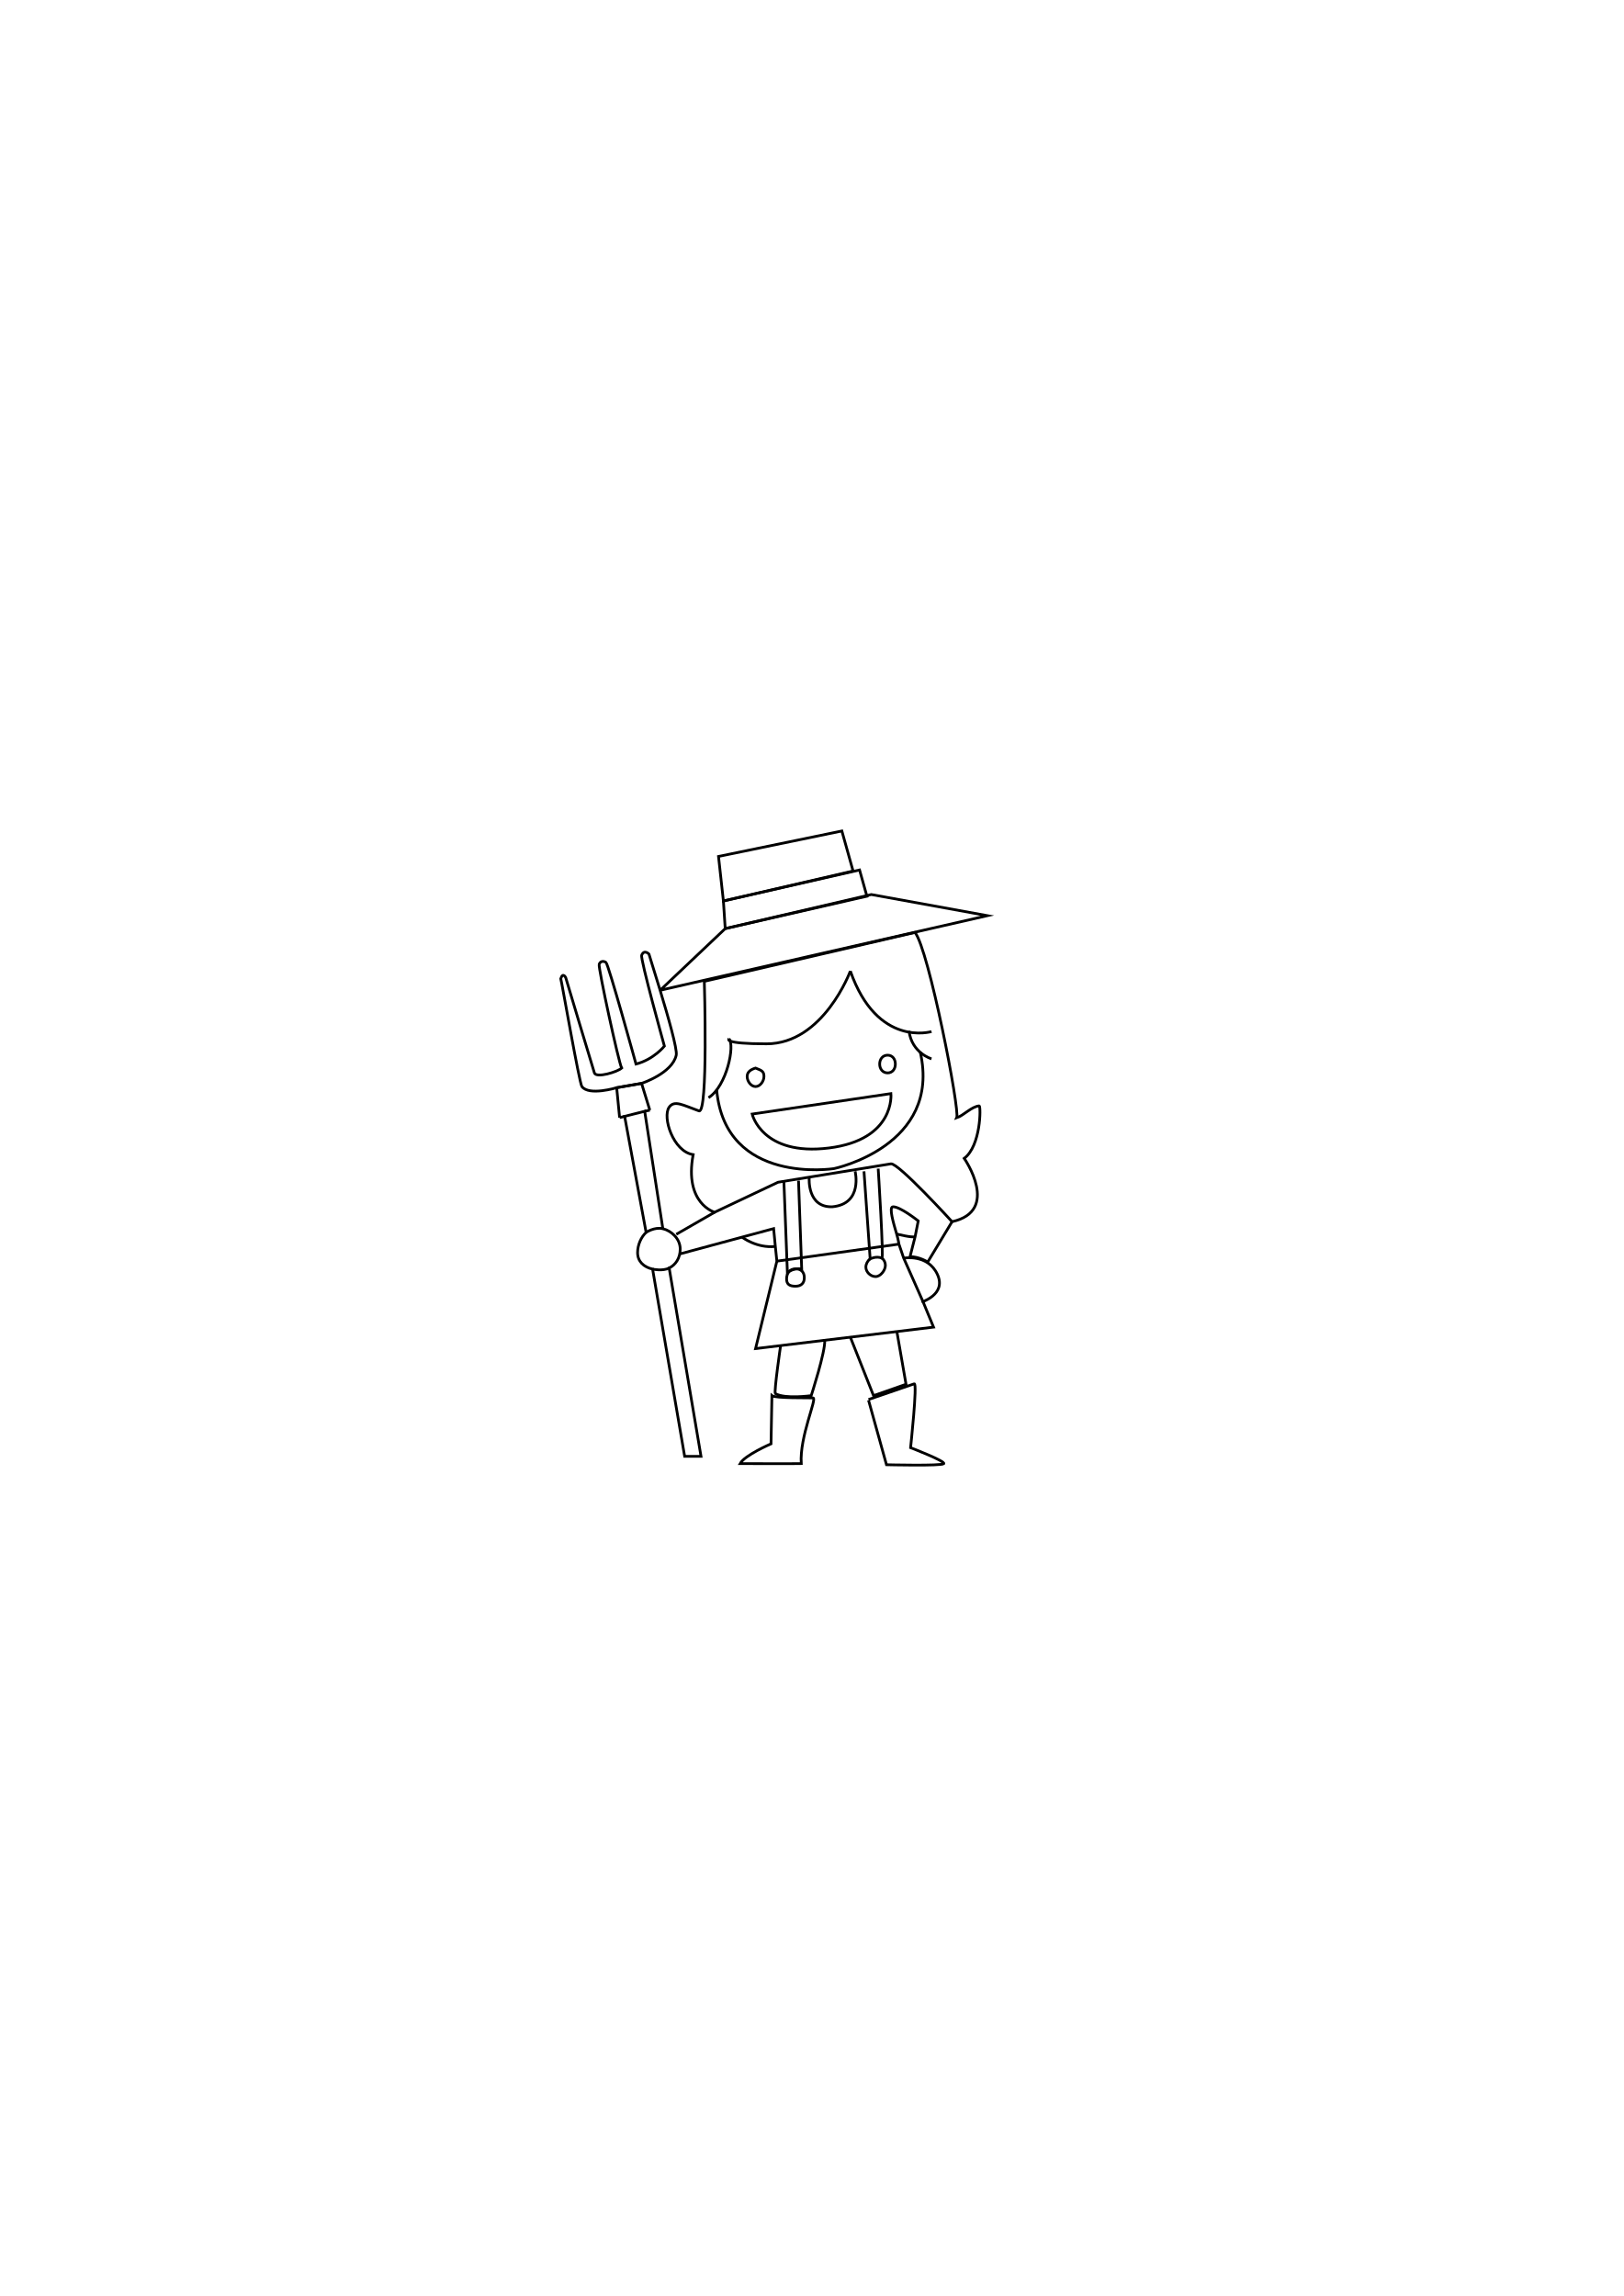
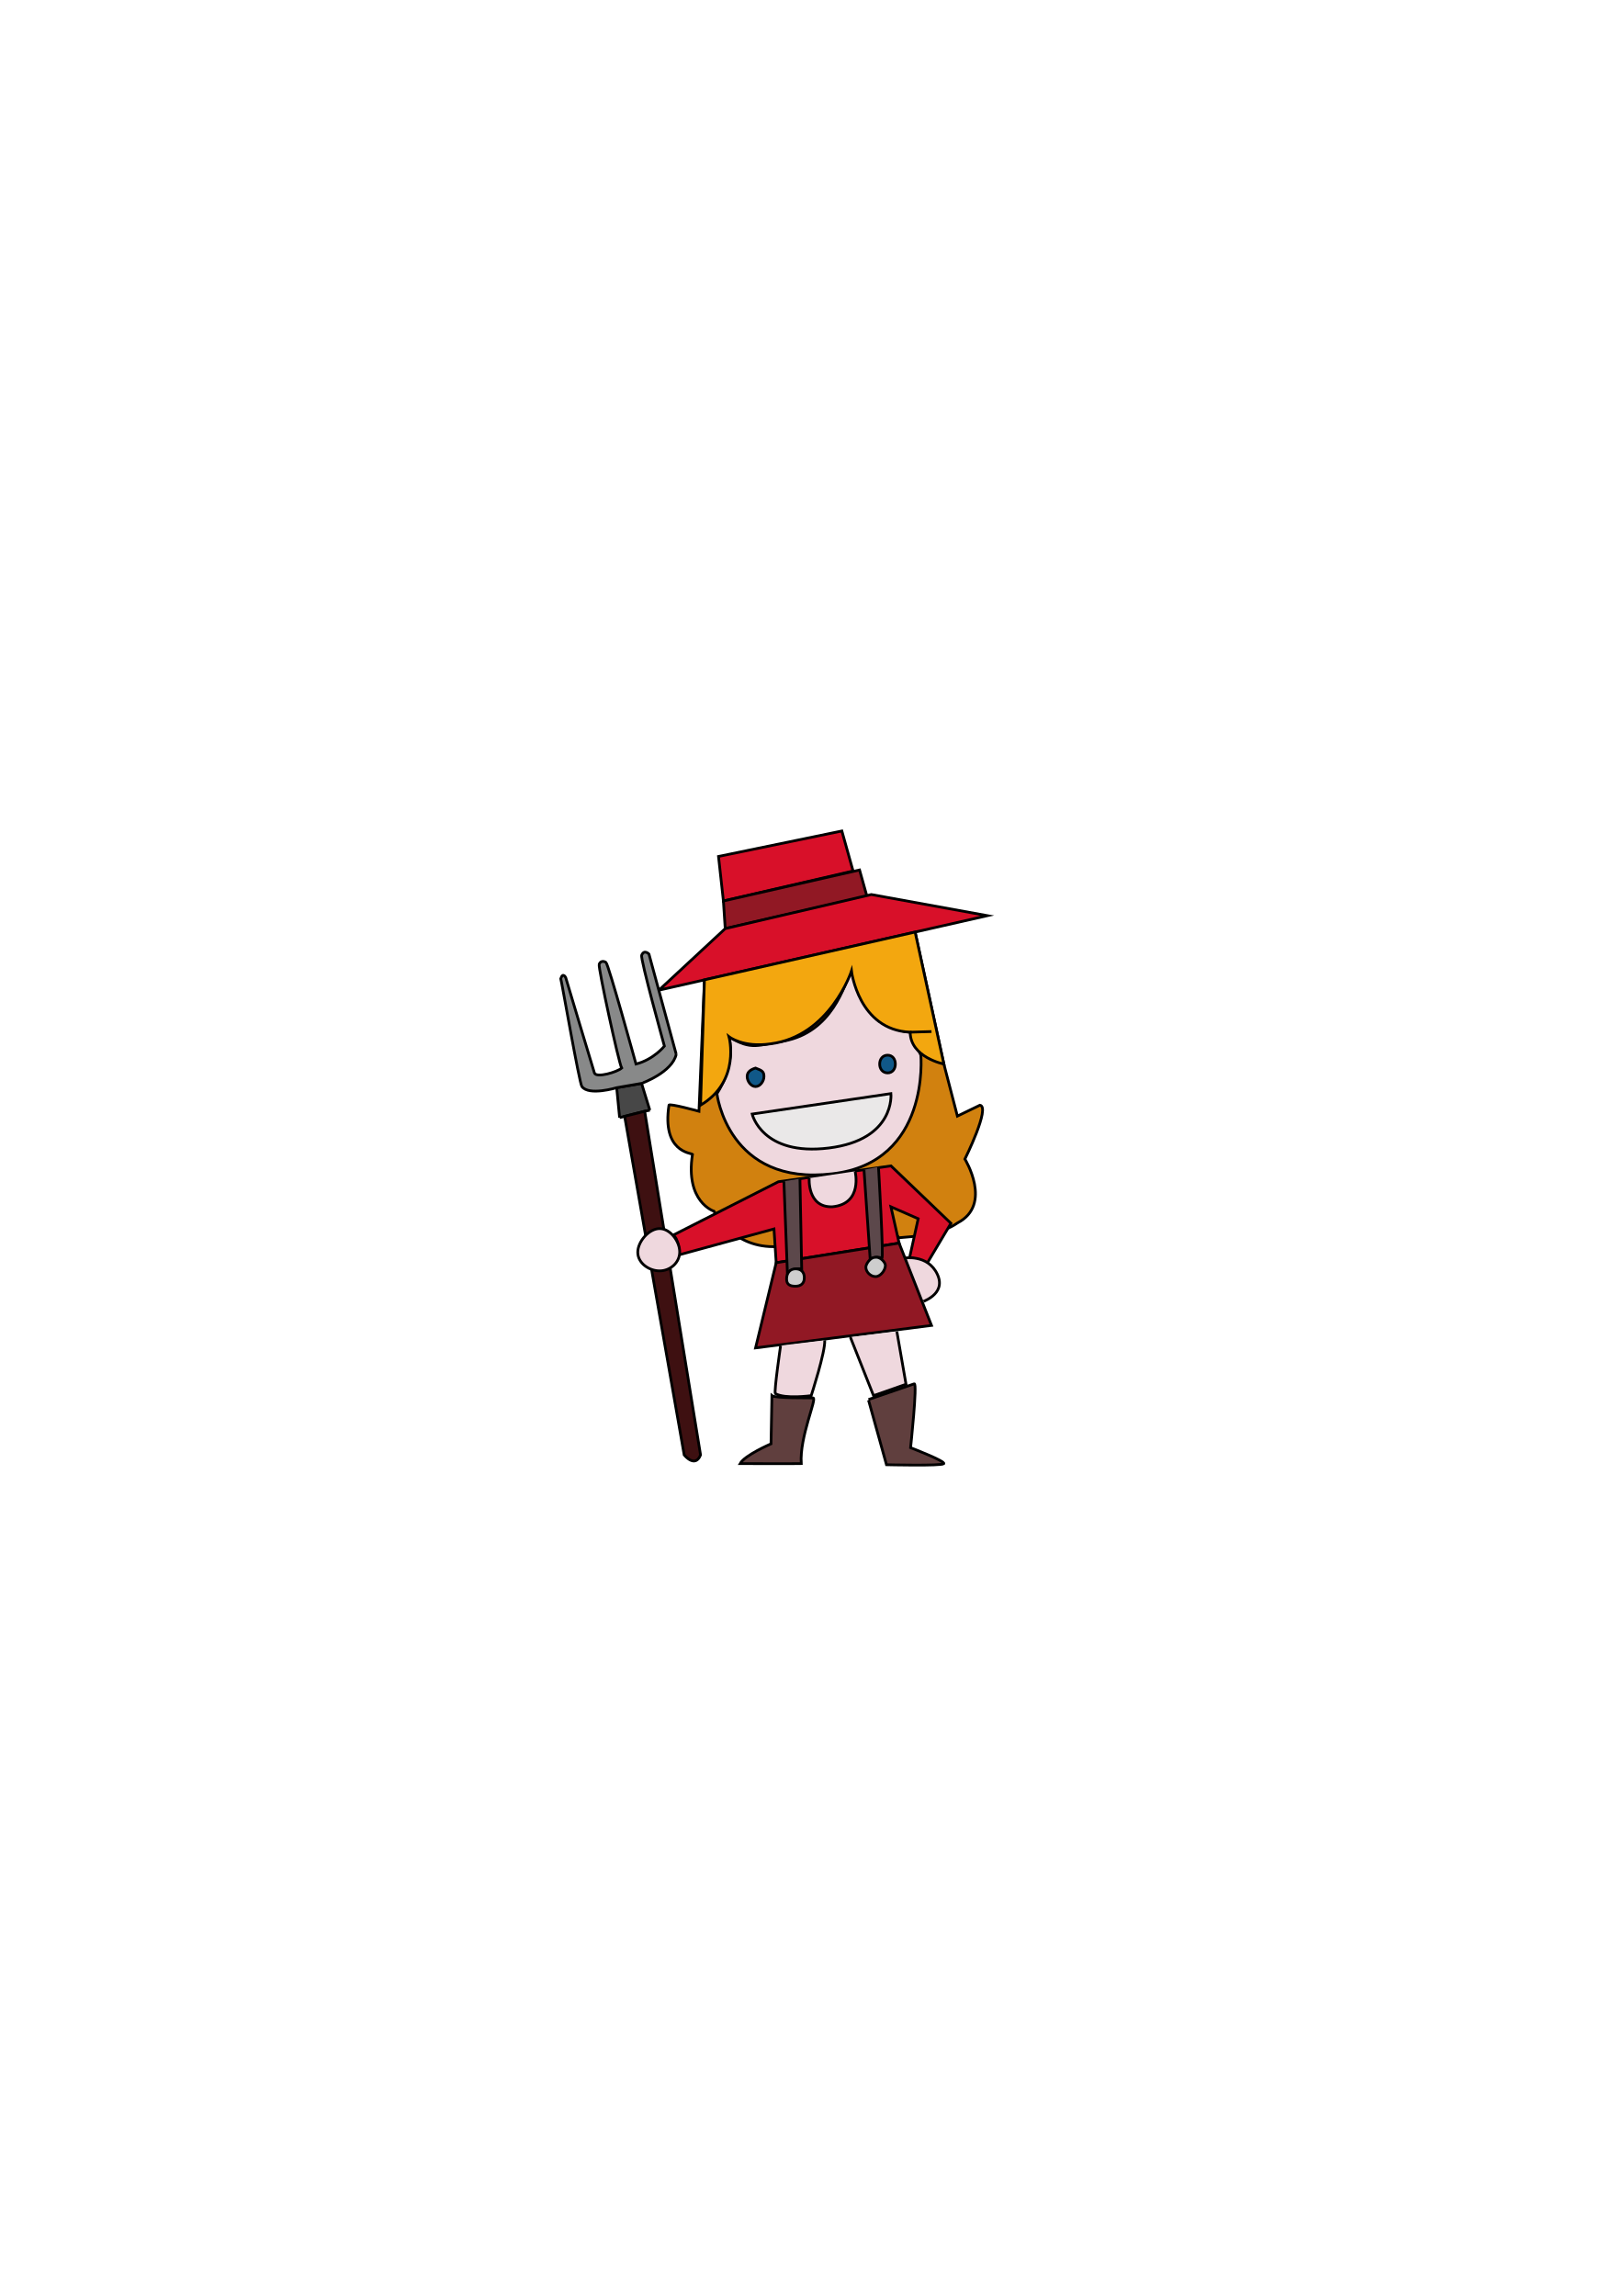
<svg xmlns="http://www.w3.org/2000/svg" version="1.1" id="Calque_2" x="0px" y="0px" width="595.28px" height="841.89px" viewBox="0 0 595.28 841.89" enable-background="new 0 0 595.28 841.89" xml:space="preserve">
+   <path fill="#D1810F" stroke="#000000" stroke-miterlimit="10" d="M256.25,407.479c0,0-10.874-3-11-2.229  c-2.625,17.125,8,17.5,8.625,18c-2.75,17.5,7.875,20.875,7.875,20.875s6.375,13,21.75,13s46.125-3.684,46.125-3.684  s-7.53,1.146,4.625,0s16.18-4.7,16.875-5.066C364,441.625,353.75,425,353.75,425s9.5-19.125,5.5-19.75l-8.25,4l-4.962-19.089  L335.5,341.763l-77.241,17.526L256.25,407.479z" />
+   <path fill="#D81029" stroke="#000000" stroke-miterlimit="10" d="M246.659,452.964l38.716-19.651l41.277-5.812l21.973,21.062  l-8.592,14.449l-6.533-2.001l3.125-14.136l-10-4.369l3,13.307l-45.062,7.199l-0.812-12.387l-34.562,9.438  C249.188,460.062,248.817,453.615,246.659,452.964z" />
+   <path fill="#EFD8DE" stroke="#000000" stroke-miterlimit="10" d="M331.312,461.334c0,0,8.834-1.646,12.354,5.958  s-6.399,10.197-5.254,10.052" />
+   <path fill="#EFD8DE" stroke="#000000" stroke-miterlimit="10" d="M262.833,401c0,0,4,34.048,42.417,29.381  c35.917-4.167,32.345-43.47,32.345-43.47l-3.905-8.436c0,0-17.564-0.225-21.522-23.225c-2.532,6.189-7.143,23.203-24.78,26.477  c-9.261,1.352-11.762,3.648-20.137-1.602C269.875,391,262.833,401,262.833,401z" />
  <path fill="none" stroke="#000000" stroke-miterlimit="10" d="M341.5,378.25" />
+   <polygon fill="#911824" stroke="#000000" stroke-miterlimit="10" points="284.562,463.012 276.998,494.25 341.5,486   329.625,455.812 " />
  <path fill="none" stroke="#000000" stroke-miterlimit="10" d="M281,382.75" />
-   <path fill="none" stroke="#000000" stroke-miterlimit="10" d="M267.25,380.916" />
+   <path fill="none" stroke="#000000" stroke-miterlimit="10" d="M267.25,380.777" />
  <path fill="none" stroke="#000000" stroke-miterlimit="10" d="M341.5,388.25" />
-   <path fill="none" stroke="#000000" stroke-miterlimit="10" d="M337.375,385.75c7.875,34.5-31.625,42.75-31.625,42.75  s-39.75,6.25-43-28.75" />
-   <path fill="none" stroke="#000000" stroke-miterlimit="10" d="M259.75,402.5c6.75-4.25,9.75-19.375,7.5-21.584" />
-   <path fill="none" stroke="#000000" stroke-miterlimit="10" d="M267.25,380.916c0,0-2.508,1.829,13.75,1.834  c20.905,0.007,30.75-26.688,30.75-26.688" />
  <path fill="none" stroke="#000000" stroke-miterlimit="10" d="M341.5,378.25" />
-   <path fill="none" stroke="#000000" stroke-miterlimit="10" d="M311.75,356.062" />
  <g>
-     <path fill="none" stroke="#000000" stroke-miterlimit="10" d="M333.25,378" />
-     <path fill="none" stroke="#000000" stroke-miterlimit="10" d="M311.75,356.062c9.894,28.227,29.75,22.188,29.75,22.188" />
-     <path fill="none" stroke="#000000" stroke-miterlimit="10" d="M333.25,378c1,8.125,8.25,10.25,8.25,10.25" />
+     <path fill="#DDBFC6" stroke="#000000" stroke-miterlimit="10" d="M312.167,356.062" />
+     <g>
+       <path fill="#DDBFC6" stroke="#000000" stroke-miterlimit="10" d="M333.689,378.475" />
+     </g>
  </g>
-   <path fill="none" stroke="#000000" stroke-miterlimit="10" d="M262,444.5c0,0-11.25-3.125-7.875-21.125  c-7.346-1.113-11.364-13.766-8.816-17.375c1.941-2.75,5.066-0.75,10.941,1.341c3.421,1.218,1.962-47.505,1.962-47.505l77.238-17.925  c5.022,6.099,16.55,65.338,15.3,67.963c2.484-0.811,5.399-4.12,8.25-4.375c0.634,0.252,0.625,14.625-5.5,19.25  c0,0,13.417,19.25-4.461,23.214c0,0-19.735-21.651-22.414-21.214s-41.375,6.75-41.375,6.75L262,444.5z" />
-   <polygon fill="none" stroke="#000000" stroke-miterlimit="10" points="312.75,319.375 265.213,330.374 263.417,314.035   308.641,304.703 " />
-   <polygon fill="none" stroke="#000000" stroke-miterlimit="10" points="317.826,328.624 265.875,340.5 265.213,330.374   315.13,318.995 " />
-   <path fill="none" stroke="#000000" stroke-miterlimit="10" d="M275.75,408.5l50.875-7.5c0,0,1.75,16.89-22.75,19.945  S275.75,408.5,275.75,408.5z" />
-   <g>
-     <path fill="none" stroke="#000000" stroke-miterlimit="10" d="M249.375,459.75l22.666-6.121l11.584-3.129l0.625,6.539l0.562,5.398   L277,494.5l65.25-7.875l-3.837-9.281l-7.101-16.01l-1.75-5.146c0,0-0.206-1.55-0.835-3.705c-1.174-4.027-2.938-9.916-1.353-9.982   c2.625-0.109,9.263,5.184,9.263,5.184l-1.138,5.758l-1.875,7.371c3.25-0.125,6.5,1.938,6.5,1.938l8.914-14.786" />
-     <line fill="none" stroke="#000000" stroke-miterlimit="10" x1="284.812" y1="462.438" x2="329.562" y2="456.188" />
-   </g>
-   <path fill="none" stroke="#000000" stroke-miterlimit="10" d="M296.667,432c0,0-0.791,10.829,8.5,10.498  c11.291-1.081,8.333-12.998,8.333-12.998" />
-   <path fill="none" stroke="#000000" stroke-miterlimit="10" d="M286.182,493.392c0,0-2.47,16.929-1.932,17.608  c3.583,2.083,13.15,0.75,13.15,0.75s5.274-16.247,4.948-20.31" />
-   <polyline fill="none" stroke="#000000" stroke-miterlimit="10" points="311.75,490.306 320.25,511.75 332.167,507.583   328.805,488.248 " />
-   <path fill="none" stroke="#000000" stroke-miterlimit="10" d="M292.75,432.917l1.167,32.416c0,0-2.417-0.667-5.25,1.25l-1.28-33.432  " />
-   <path fill="none" stroke="#000000" stroke-miterlimit="10" d="M316.75,429.5l2.26,32.095c0,0,2.303-1.157,4.283-0.261  c0.798,0.838-1.334-32.834-1.334-32.834" />
-   <path fill="none" stroke="#000000" stroke-miterlimit="10" d="M280.081,394.717c0-1.703-0.602-2.179-3.083-3.084  c-1.669,0.492-3.083,1.381-3.083,3.084c0,1.703,1.38,3.7,3.083,3.7S280.081,396.42,280.081,394.717z" />
-   <path fill="none" stroke="#000000" stroke-miterlimit="10" d="M328.25,390.161c0-1.795-1.043-3.25-2.838-3.25  s-2.912,1.455-2.912,3.25s1.117,3.25,2.912,3.25S328.25,391.956,328.25,390.161z" />
-   <path fill="none" stroke="#000000" stroke-miterlimit="10" d="M272.041,453.629c0,0,5.375,4.16,12.209,3.41" />
-   <path fill="none" stroke="#000000" stroke-miterlimit="10" d="M328.728,452.482c0,0,5.689,1.459,6.772,0.959" />
-   <path fill="none" stroke="#000000" stroke-miterlimit="10" d="M271.333,536.668c0,0,19.75,0.084,22.417,0  c-0.667-9.834,5.917-24.001,4.333-24.084s-13.916,0.167-15.083-0.834l-0.333,17.668C282.667,529.418,273,533.585,271.333,536.668z" />
-   <path fill="none" stroke="#000000" stroke-miterlimit="10" d="M318.417,513.418L325,537.084c0,0,20.166,0.492,21-0.379  s-12.166-5.871-12.166-5.871s2.576-23.843,1.333-23.416s-16.75,5.75-16.75,5.75" />
-   <polyline fill="none" stroke="#000000" stroke-miterlimit="10" points="238.235,407.082 235.208,397.25 226.083,398.833   227.156,409.797 " />
-   <path fill="none" stroke="#000000" stroke-miterlimit="10" d="M362,335.75l-42.558-7.745L265.875,340.5l-23.863,22.619  c-2.015-6.593-4.095-13.285-4.095-13.285s-1.75-1.833-2.667,0.417c-0.583,1.25,8.333,33.333,8.333,33.333s-3.917,4.917-10.417,6.577  c0,0-10.083-36.577-11-37.244s-2.083-0.5-2.5,0.667s7.167,36.167,8.25,38.05c-1.583,1.45-9.345,3.772-10,1.777  c-0.583-1.777-10.5-34.911-10.5-34.911s-1-2.167-1.833,0.333c0.333,1,6.801,38.309,7.75,39.583c2.612,3.507,12.75,0.417,12.75,0.417  l9.125-1.583c0,0,11.24-3.671,12.708-10.339c0.471-2.14-2.984-14.139-5.905-23.792L362,335.75z" />
-   <line fill="none" stroke="#000000" stroke-miterlimit="10" x1="236.356" y1="407.479" x2="238.235" y2="407.082" />
-   <line fill="none" stroke="#000000" stroke-miterlimit="10" x1="227.156" y1="409.797" x2="229" y2="409.333" />
-   <path fill="none" stroke="#000000" stroke-miterlimit="10" d="M257,534l-11.668-69.045c2.376-1.172,4.043-3.656,4.043-6.955  c0-3.729-3.121-6.639-6.366-7.477l-6.653-43.044L229,409.333l7.878,42.558c-1.78,1.638-3.128,4.527-3.128,7.421  c0,3.285,2.297,5.301,5.505,6.049L251,534H257z" />
-   <path fill="none" stroke="#000000" stroke-miterlimit="10" d="M236.878,451.892c0,0,3.006-2.056,6.131-1.368" />
-   <path fill="none" stroke="#000000" stroke-miterlimit="10" d="M239.255,465.361c0,0,3.686,0.825,6.077-0.406" />
-   <line fill="none" stroke="#000000" stroke-miterlimit="10" x1="247.938" y1="452.584" x2="262" y2="444.5" />
-   <path fill="none" stroke="#000000" stroke-miterlimit="10" d="M331.312,461.334c0,0,8.834-1.646,12.354,5.958  s-6.399,10.197-5.254,10.052" />
-   <path fill="none" stroke="#000000" stroke-miterlimit="10" d="M294.875,468.499c0,2.036-1.156,3.126-3.25,3.126  s-3.25-0.644-3.25-2.68c0-2.037,1.156-3.688,3.25-3.688S294.875,466.462,294.875,468.499z" />
-   <path fill="none" stroke="#000000" stroke-miterlimit="10" d="M323.293,461.334c0.843,0.561,1.301,1.605,1.301,2.635  c0,1.792-1.765,4.125-3.594,4.125s-3.562-1.677-3.562-3.469c0-1.101,0.617-2.321,1.572-3.03" />
+   <polygon fill="#D81029" stroke="#000000" stroke-miterlimit="10" points="312.75,319.375 265.213,330.374 263.417,314.035   308.641,304.703 " />
+   <polygon fill="#911824" stroke="#000000" stroke-miterlimit="10" points="317.826,328.624 265.875,340.5 265.213,330.374   315.13,318.995 " />
+   <path fill="#EAE8E8" stroke="#000000" stroke-miterlimit="10" d="M275.75,408.5l50.875-7.5c0,0,1.75,16.89-22.75,19.945  S275.75,408.5,275.75,408.5z" />
+   <path fill="#EFD8DE" stroke="#000000" stroke-miterlimit="10" d="M296.667,432c0,0-0.791,10.829,8.5,10.498  c11.291-1.081,8.333-12.998,8.333-12.998" />
+   <path fill="#EFD8DE" stroke="#000000" stroke-miterlimit="10" d="M286.182,493.392c0,0-2.47,16.929-1.932,17.608  c3.583,2.083,13.15,0.75,13.15,0.75s5.274-16.247,4.948-20.31" />
+   <polyline fill="#EFD8DE" stroke="#000000" stroke-miterlimit="10" points="311.75,490.306 320.25,511.75 332.167,507.583   328.805,488.248 " />
+   <path fill="#5C484B" stroke="#000000" stroke-miterlimit="10" d="M293.268,432.201l0.649,33.132c0,0-2.417-0.667-5.25,1.25  l-1.28-33.432" />
+   <path fill="#5C484B" stroke="#000000" stroke-miterlimit="10" d="M316.75,428.933l2.26,32.662c0,0,2.303-1.157,4.283-0.261  c0.798,0.838-1.23-33.459-1.23-33.459" />
+   <path fill="#105888" stroke="#000000" stroke-miterlimit="10" d="M280.081,394.717c0-1.703-0.602-2.179-3.083-3.084  c-1.669,0.492-3.083,1.381-3.083,3.084c0,1.703,1.38,3.7,3.083,3.7S280.081,396.42,280.081,394.717z" />
+   <path fill="#105888" stroke="#000000" stroke-miterlimit="10" d="M328.25,390.161c0-1.795-1.043-3.25-2.838-3.25  s-2.912,1.455-2.912,3.25s1.117,3.25,2.912,3.25S328.25,391.956,328.25,390.161z" />
+   <path fill="none" stroke="#000000" stroke-miterlimit="10" d="M335.5,453.441" />
+   <path fill="none" stroke="#000000" stroke-miterlimit="10" d="M328.728,452.482" />
+   <path fill="#603F3E" stroke="#000000" stroke-miterlimit="10" d="M271.333,536.668c0,0,19.75,0.084,22.417,0  c-0.667-9.834,5.917-24.001,4.333-24.084s-13.916,0.167-15.083-0.834l-0.333,17.668C282.667,529.418,273,533.585,271.333,536.668z" />
+   <path fill="#603F3E" stroke="#000000" stroke-miterlimit="10" d="M318.417,513.418L325,537.084c0,0,20.166,0.492,21-0.379  s-12.166-5.871-12.166-5.871s2.576-23.843,1.333-23.416s-16.75,5.75-16.75,5.75" />
+   <polyline fill="#474747" stroke="#000000" stroke-miterlimit="10" points="238.235,407.082 235.208,397.25 226.083,398.833   227.156,409.797 " />
+   <polyline fill="#D81029" stroke="#000000" stroke-miterlimit="10" points="241.562,363.078 362,335.75 319.442,328.005   265.875,340.5 241.562,363.078 " />
+   <polyline fill="none" stroke="#000000" stroke-miterlimit="10" points="227.156,409.797 229,409.333 236.356,407.479   238.235,407.082 " />
+   <path fill="#CECECE" stroke="#000000" stroke-miterlimit="10" d="M294.875,468.499c0,2.036-1.156,3.126-3.25,3.126  s-3.25-0.644-3.25-2.68c0-2.037,1.156-3.688,3.25-3.688S294.875,466.462,294.875,468.499z" />
+   <path fill="#CECECE" stroke="#000000" stroke-miterlimit="10" d="M320.521,461.106c2.166-0.606,4.072,1.833,4.072,2.862  c0,1.792-1.765,4.125-3.594,4.125s-3.562-1.677-3.562-3.469C317.438,463.524,318.981,461.184,320.521,461.106" />
+   <path fill="#888989" stroke="#000000" stroke-miterlimit="10" d="M247.917,386.58l-10-36.747c0,0-1.75-1.833-2.667,0.417  c-0.583,1.25,8.333,33.333,8.333,33.333s-3.917,4.917-10.417,6.577c0,0-10.083-36.577-11-37.244s-2.083-0.5-2.5,0.667  s7.167,36.167,8.25,38.05c-1.583,1.45-9.345,3.772-10,1.777c-0.583-1.777-10.5-34.911-10.5-34.911s-1-2.167-1.833,0.333  c0.333,1,6.801,38.309,7.75,39.583c2.612,3.507,12.75,0.417,12.75,0.417l9.125-1.583C235.208,397.25,246.448,393.248,247.917,386.58  " />
+   <path fill="#3E1011" stroke="#000000" stroke-miterlimit="10" d="M256.833,533.499l-20.478-126.02L229,409.333l21.833,124.166  C250.833,533.499,254.833,538.499,256.833,533.499z" />
+   <path fill="#EFD8DE" stroke="#000000" stroke-miterlimit="10" d="M249.188,459.062c0,3.912-3.463,6.938-7.375,6.938s-8-2.9-8-6.812  s4.088-8.688,8-8.688S249.188,455.15,249.188,459.062z" />
+   <path fill="#F3A70F" stroke="#000000" stroke-miterlimit="10" d="M333.689,378.475c0.061,9.275,12.349,11.686,12.349,11.686  L335.5,341.763l-77.241,17.526l-1.425,45.96c14.917-8.898,10.417-25.125,10.417-25.125s5.125,4.125,15.25,2.625  c21.75-2.75,29.667-26.688,29.667-26.688S314.754,377.7,333.689,378.475z" />
+   <line fill="none" stroke="#000000" stroke-miterlimit="10" x1="341.5" y1="378.25" x2="333.689" y2="378.475" />
</svg>
